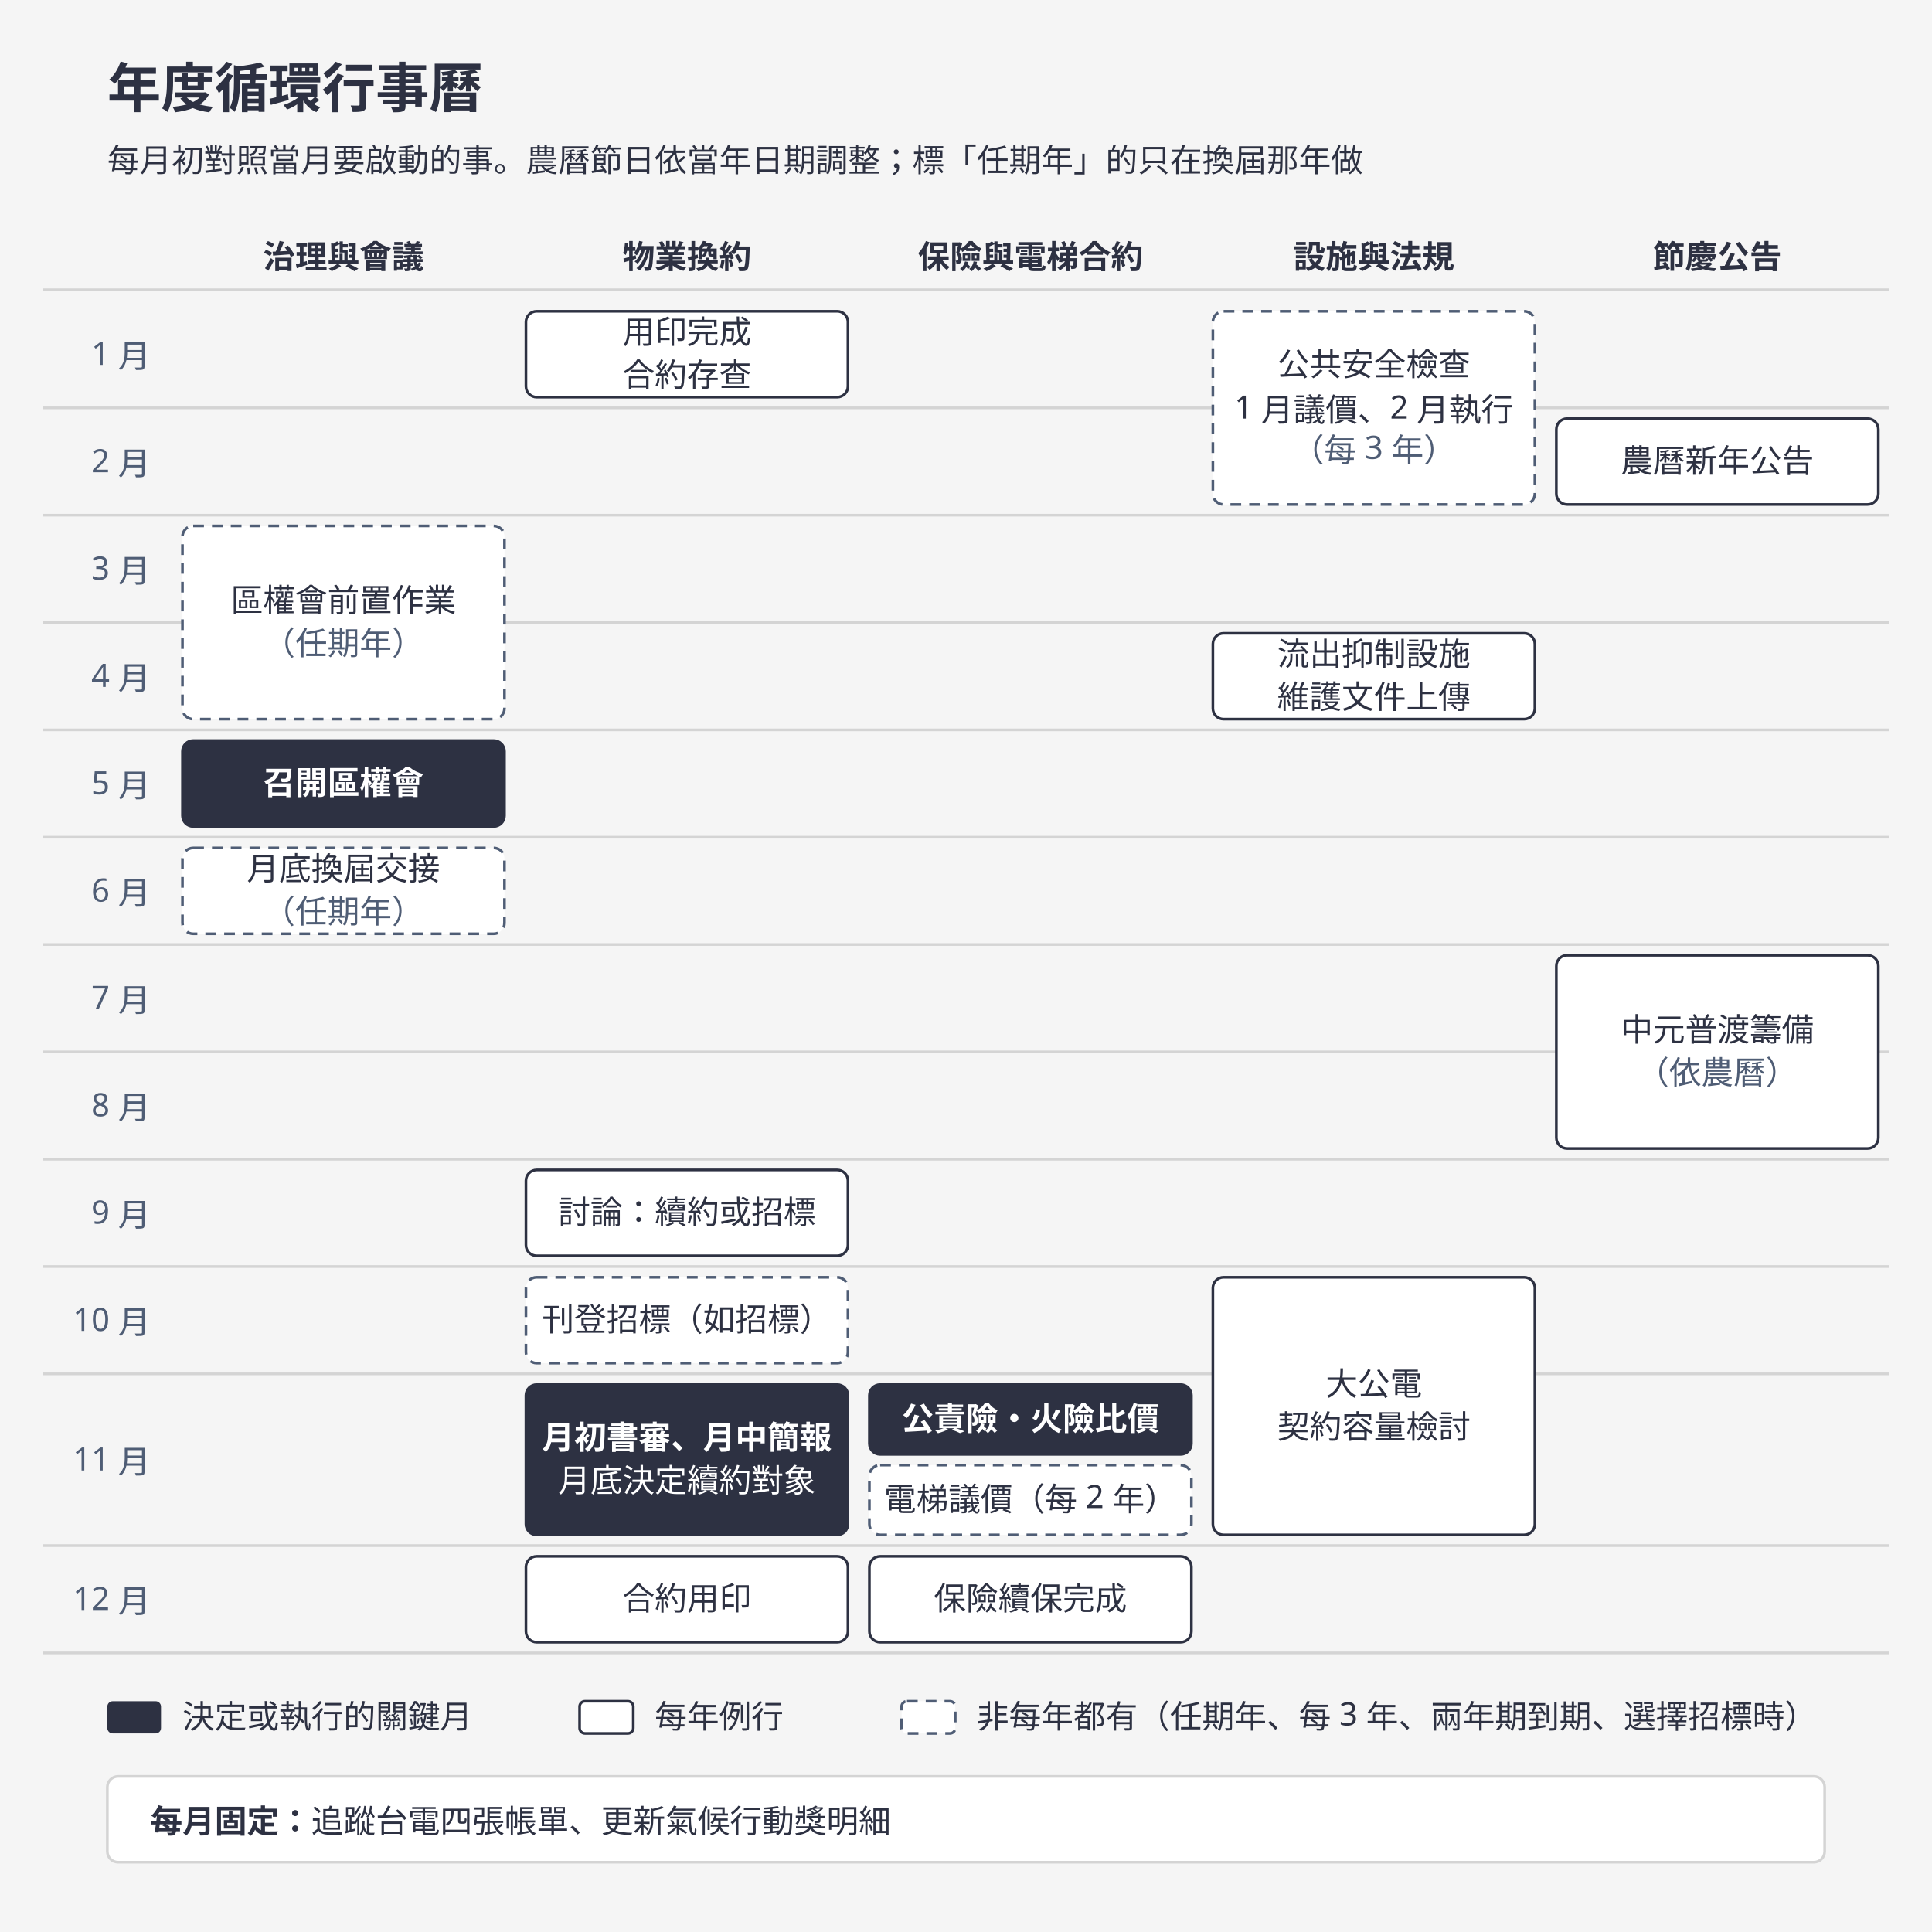
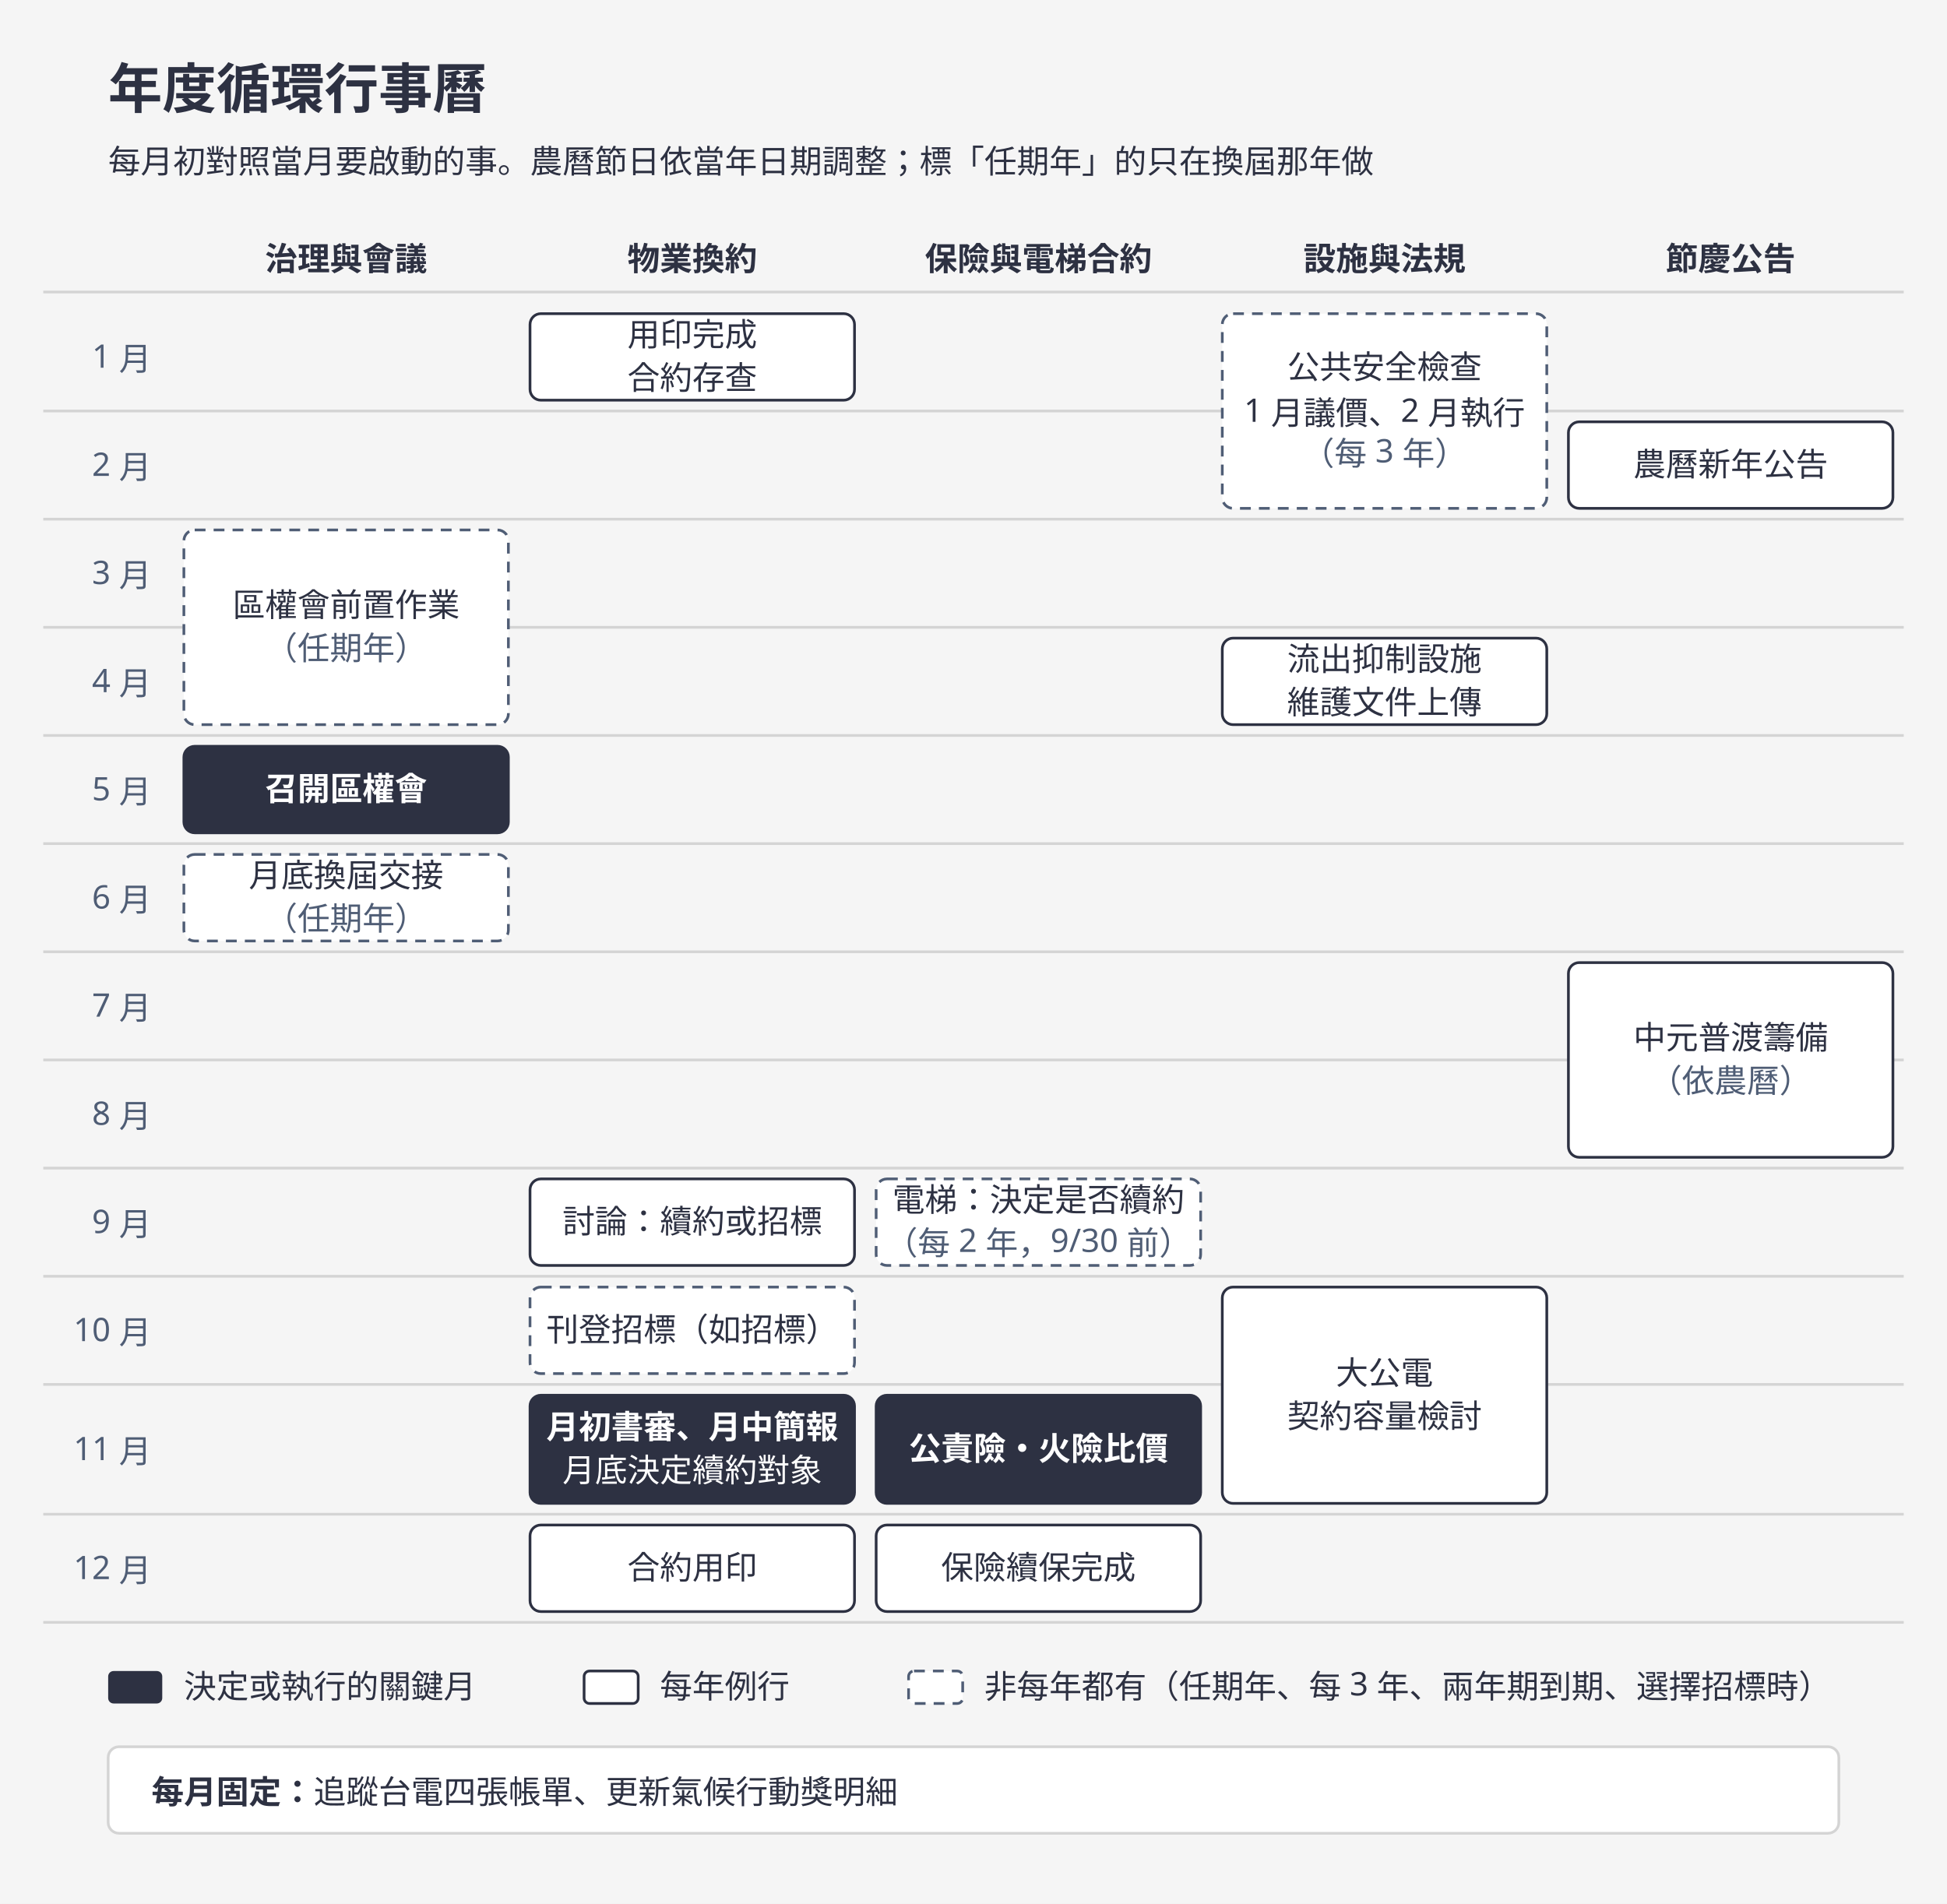
- <svg xmlns="http://www.w3.org/2000/svg" viewBox="0 0 720 720" width="720" height="720" role="img" aria-labelledby="cal-title cal-desc" font-family="'Noto Sans TC','Microsoft JhengHei','PingFang TC',sans-serif">
-   <rect width="720" height="720" fill="#f5f5f5" />
+ <svg xmlns="http://www.w3.org/2000/svg" viewBox="0 0 720 704" width="720" height="704" role="img" aria-labelledby="cal-title cal-desc" font-family="'Noto Sans TC','Microsoft JhengHei','PingFang TC',sans-serif">
+   <rect width="720" height="704" fill="#f5f5f5" />
  <text x="40" y="40" fill="#2d3142" font-size="20" font-weight="700">年度循環行事曆</text>
  <text x="40" y="64" fill="#2d3142" font-size="12">每月初對照當月要啟動的事。農曆節日依當年日期調整；標「任期年」的只在換屆那年做</text>
  <text x="128" y="100" fill="#2d3142" font-size="12" font-weight="700" text-anchor="middle">治理與會議</text>
  <text x="256" y="100" fill="#2d3142" font-size="12" font-weight="700" text-anchor="middle">物業換約</text>
  <text x="384" y="100" fill="#2d3142" font-size="12" font-weight="700" text-anchor="middle">保險與電梯合約</text>
  <text x="512" y="100" fill="#2d3142" font-size="12" font-weight="700" text-anchor="middle">設施與法規</text>
  <text x="640" y="100" fill="#2d3142" font-size="12" font-weight="700" text-anchor="middle">節慶公告</text>
  <line x1="16" y1="108" x2="704" y2="108" stroke="#d4d4d4" stroke-width="1" />
  <line x1="16" y1="152" x2="704" y2="152" stroke="#d4d4d4" stroke-width="1" />
  <text x="56" y="136.0" fill="#4f5d75" font-size="12" text-anchor="end">1 月</text>
  <line x1="16" y1="192" x2="704" y2="192" stroke="#d4d4d4" stroke-width="1" />
  <text x="56" y="176.0" fill="#4f5d75" font-size="12" text-anchor="end">2 月</text>
  <line x1="16" y1="232" x2="704" y2="232" stroke="#d4d4d4" stroke-width="1" />
  <text x="56" y="216.0" fill="#4f5d75" font-size="12" text-anchor="end">3 月</text>
  <line x1="16" y1="272" x2="704" y2="272" stroke="#d4d4d4" stroke-width="1" />
  <text x="56" y="256.0" fill="#4f5d75" font-size="12" text-anchor="end">4 月</text>
  <line x1="16" y1="312" x2="704" y2="312" stroke="#d4d4d4" stroke-width="1" />
  <text x="56" y="296.0" fill="#4f5d75" font-size="12" text-anchor="end">5 月</text>
  <line x1="16" y1="352" x2="704" y2="352" stroke="#d4d4d4" stroke-width="1" />
  <text x="56" y="336.0" fill="#4f5d75" font-size="12" text-anchor="end">6 月</text>
  <line x1="16" y1="392" x2="704" y2="392" stroke="#d4d4d4" stroke-width="1" />
  <text x="56" y="376.0" fill="#4f5d75" font-size="12" text-anchor="end">7 月</text>
  <line x1="16" y1="432" x2="704" y2="432" stroke="#d4d4d4" stroke-width="1" />
  <text x="56" y="416.0" fill="#4f5d75" font-size="12" text-anchor="end">8 月</text>
  <line x1="16" y1="472" x2="704" y2="472" stroke="#d4d4d4" stroke-width="1" />
  <text x="56" y="456.0" fill="#4f5d75" font-size="12" text-anchor="end">9 月</text>
  <line x1="16" y1="512" x2="704" y2="512" stroke="#d4d4d4" stroke-width="1" />
  <text x="56" y="496.0" fill="#4f5d75" font-size="12" text-anchor="end">10 月</text>
-   <line x1="16" y1="576" x2="704" y2="576" stroke="#d4d4d4" stroke-width="1" />
-   <text x="56" y="548.0" fill="#4f5d75" font-size="12" text-anchor="end">11 月</text>
-   <line x1="16" y1="616" x2="704" y2="616" stroke="#d4d4d4" stroke-width="1" />
-   <text x="56" y="600.0" fill="#4f5d75" font-size="12" text-anchor="end">12 月</text>
+   <line x1="16" y1="560" x2="704" y2="560" stroke="#d4d4d4" stroke-width="1" />
+   <text x="56" y="540.0" fill="#4f5d75" font-size="12" text-anchor="end">11 月</text>
+   <line x1="16" y1="600" x2="704" y2="600" stroke="#d4d4d4" stroke-width="1" />
+   <text x="56" y="584.0" fill="#4f5d75" font-size="12" text-anchor="end">12 月</text>
  <rect x="68" y="196" width="120" height="72" rx="4" fill="#ffffff" stroke="#4f5d75" stroke-width="1" stroke-dasharray="4,3" />
  <text x="128" y="228.0" fill="#2d3142" font-size="12" text-anchor="middle">區權會前置作業</text>
  <text x="128" y="244.0" fill="#4f5d75" font-size="12" text-anchor="middle">（任期年）</text>
  <rect x="68" y="276" width="120" height="32" rx="4" fill="#2d3142" stroke="#2d3142" stroke-width="1" />
  <text x="128" y="296.0" fill="#ffffff" font-size="12" font-weight="700" text-anchor="middle">召開區權會</text>
  <rect x="68" y="316" width="120" height="32" rx="4" fill="#ffffff" stroke="#4f5d75" stroke-width="1" stroke-dasharray="4,3" />
  <text x="128" y="328.0" fill="#2d3142" font-size="12" text-anchor="middle">月底換屆交接</text>
  <text x="128" y="344.0" fill="#4f5d75" font-size="12" text-anchor="middle">（任期年）</text>
  <rect x="196" y="116" width="120" height="32" rx="4" fill="#ffffff" stroke="#2d3142" stroke-width="1" />
  <text x="256" y="128.0" fill="#2d3142" font-size="12" text-anchor="middle">用印完成</text>
  <text x="256" y="144.0" fill="#2d3142" font-size="12" text-anchor="middle">合約存查</text>
  <rect x="196" y="436" width="120" height="32" rx="4" fill="#ffffff" stroke="#2d3142" stroke-width="1" />
  <text x="256" y="456.0" fill="#2d3142" font-size="12" text-anchor="middle">討論：續約或招標</text>
  <rect x="196" y="476" width="120" height="32" rx="4" fill="#ffffff" stroke="#4f5d75" stroke-width="1" stroke-dasharray="4,3" />
  <text x="256" y="496.0" fill="#2d3142" font-size="12" text-anchor="middle">刊登招標（如招標）</text>
-   <rect x="196" y="516" width="120" height="56" rx="4" fill="#2d3142" stroke="#2d3142" stroke-width="1" />
-   <text x="256" y="540.0" fill="#ffffff" font-size="12" font-weight="700" text-anchor="middle">月初書審、月中簡報</text>
-   <text x="256" y="556.0" fill="#ffffff" font-size="12" text-anchor="middle">月底決定續約對象</text>
-   <rect x="196" y="580" width="120" height="32" rx="4" fill="#ffffff" stroke="#2d3142" stroke-width="1" />
-   <text x="256" y="600.0" fill="#2d3142" font-size="12" text-anchor="middle">合約用印</text>
-   <rect x="324" y="580" width="120" height="32" rx="4" fill="#ffffff" stroke="#2d3142" stroke-width="1" />
-   <text x="384" y="600.0" fill="#2d3142" font-size="12" text-anchor="middle">保險續保完成</text>
+   <rect x="196" y="516" width="120" height="40" rx="4" fill="#2d3142" stroke="#2d3142" stroke-width="1" />
+   <text x="256" y="532.0" fill="#ffffff" font-size="12" font-weight="700" text-anchor="middle">月初書審、月中簡報</text>
+   <text x="256" y="548.0" fill="#ffffff" font-size="12" text-anchor="middle">月底決定續約對象</text>
+   <rect x="196" y="564" width="120" height="32" rx="4" fill="#ffffff" stroke="#2d3142" stroke-width="1" />
+   <text x="256" y="584.0" fill="#2d3142" font-size="12" text-anchor="middle">合約用印</text>
+   <rect x="324" y="436" width="120" height="32" rx="4" fill="#ffffff" stroke="#4f5d75" stroke-width="1" stroke-dasharray="4,3" />
+   <text x="384" y="448.0" fill="#2d3142" font-size="12" text-anchor="middle">電梯：決定是否續約</text>
+   <text x="384" y="464.0" fill="#4f5d75" font-size="12" text-anchor="middle">（每 2 年，9/30 前）</text>
+   <rect x="324" y="516" width="120" height="40" rx="4" fill="#2d3142" stroke="#2d3142" stroke-width="1" />
+   <text x="384" y="540.0" fill="#ffffff" font-size="12" font-weight="700" text-anchor="middle">公責險・火險比價</text>
+   <rect x="324" y="564" width="120" height="32" rx="4" fill="#ffffff" stroke="#2d3142" stroke-width="1" />
+   <text x="384" y="584.0" fill="#2d3142" font-size="12" text-anchor="middle">保險續保完成</text>
  <rect x="452" y="116" width="120" height="72" rx="4" fill="#ffffff" stroke="#4f5d75" stroke-width="1" stroke-dasharray="4,3" />
  <text x="512" y="140.0" fill="#2d3142" font-size="12" text-anchor="middle">公共安全檢查</text>
  <text x="512" y="156.0" fill="#2d3142" font-size="12" text-anchor="middle">1 月議價、2 月執行</text>
  <text x="512" y="172.0" fill="#4f5d75" font-size="12" text-anchor="middle">（每 3 年）</text>
  <rect x="452" y="236" width="120" height="32" rx="4" fill="#ffffff" stroke="#2d3142" stroke-width="1" />
  <text x="512" y="248.0" fill="#2d3142" font-size="12" text-anchor="middle">流出抑制設施</text>
  <text x="512" y="264.0" fill="#2d3142" font-size="12" text-anchor="middle">維護文件上傳</text>
-   <rect x="452" y="476" width="120" height="96" rx="4" fill="#ffffff" stroke="#2d3142" stroke-width="1" />
-   <text x="512" y="520.0" fill="#2d3142" font-size="12" text-anchor="middle">大公電</text>
-   <text x="512" y="536.0" fill="#2d3142" font-size="12" text-anchor="middle">契約容量檢討</text>
+   <rect x="452" y="476" width="120" height="80" rx="4" fill="#ffffff" stroke="#2d3142" stroke-width="1" />
+   <text x="512" y="512.0" fill="#2d3142" font-size="12" text-anchor="middle">大公電</text>
+   <text x="512" y="528.0" fill="#2d3142" font-size="12" text-anchor="middle">契約容量檢討</text>
  <rect x="580" y="156" width="120" height="32" rx="4" fill="#ffffff" stroke="#2d3142" stroke-width="1" />
  <text x="640" y="176.0" fill="#2d3142" font-size="12" text-anchor="middle">農曆新年公告</text>
  <rect x="580" y="356" width="120" height="72" rx="4" fill="#ffffff" stroke="#2d3142" stroke-width="1" />
  <text x="640" y="388.0" fill="#2d3142" font-size="12" text-anchor="middle">中元普渡籌備</text>
  <text x="640" y="404.0" fill="#4f5d75" font-size="12" text-anchor="middle">（依農曆）</text>
-   <rect x="324" y="516" width="120" height="26" rx="4" fill="#2d3142" stroke="#2d3142" stroke-width="1" />
-   <text x="384" y="533.0" fill="#ffffff" font-size="12" font-weight="700" text-anchor="middle">公責險・火險比價</text>
-   <rect x="324" y="546" width="120" height="26" rx="4" fill="#ffffff" stroke="#4f5d75" stroke-width="1" stroke-dasharray="4,3" />
-   <text x="384" y="563.0" fill="#2d3142" font-size="12" text-anchor="middle">電梯議價（每 2 年）</text>
-   <rect x="40" y="634" width="20" height="12" rx="2" fill="#2d3142" />
-   <text x="68" y="644" fill="#2d3142" font-size="12">決定或執行的關鍵月</text>
-   <rect x="216" y="634" width="20" height="12" rx="2" fill="#ffffff" stroke="#2d3142" />
-   <text x="244" y="644" fill="#2d3142" font-size="12">每年例行</text>
-   <rect x="336" y="634" width="20" height="12" rx="2" fill="#ffffff" stroke="#4f5d75" stroke-dasharray="4,3" />
-   <text x="364" y="644" fill="#2d3142" font-size="12">非每年都有（任期年、每 3 年、兩年期到期、選擇招標時）</text>
-   <rect x="40" y="662" width="640" height="32" rx="4" fill="#ffffff" stroke="#d4d4d4" />
-   <text x="56" y="683" fill="#2d3142" font-size="12">
+   <rect x="40" y="618" width="20" height="12" rx="2" fill="#2d3142" />
+   <text x="68" y="628" fill="#2d3142" font-size="12">決定或執行的關鍵月</text>
+   <rect x="216" y="618" width="20" height="12" rx="2" fill="#ffffff" stroke="#2d3142" />
+   <text x="244" y="628" fill="#2d3142" font-size="12">每年例行</text>
+   <rect x="336" y="618" width="20" height="12" rx="2" fill="#ffffff" stroke="#4f5d75" stroke-dasharray="4,3" />
+   <text x="364" y="628" fill="#2d3142" font-size="12">非每年都有（任期年、每 3 年、兩年期到期、選擇招標時）</text>
+   <rect x="40" y="646" width="640" height="32" rx="4" fill="#ffffff" stroke="#d4d4d4" />
+   <text x="56" y="667" fill="#2d3142" font-size="12">
    <tspan font-weight="700">每月固定：</tspan>追蹤台電四張帳單、更新氣候行動獎明細</text>
</svg>
